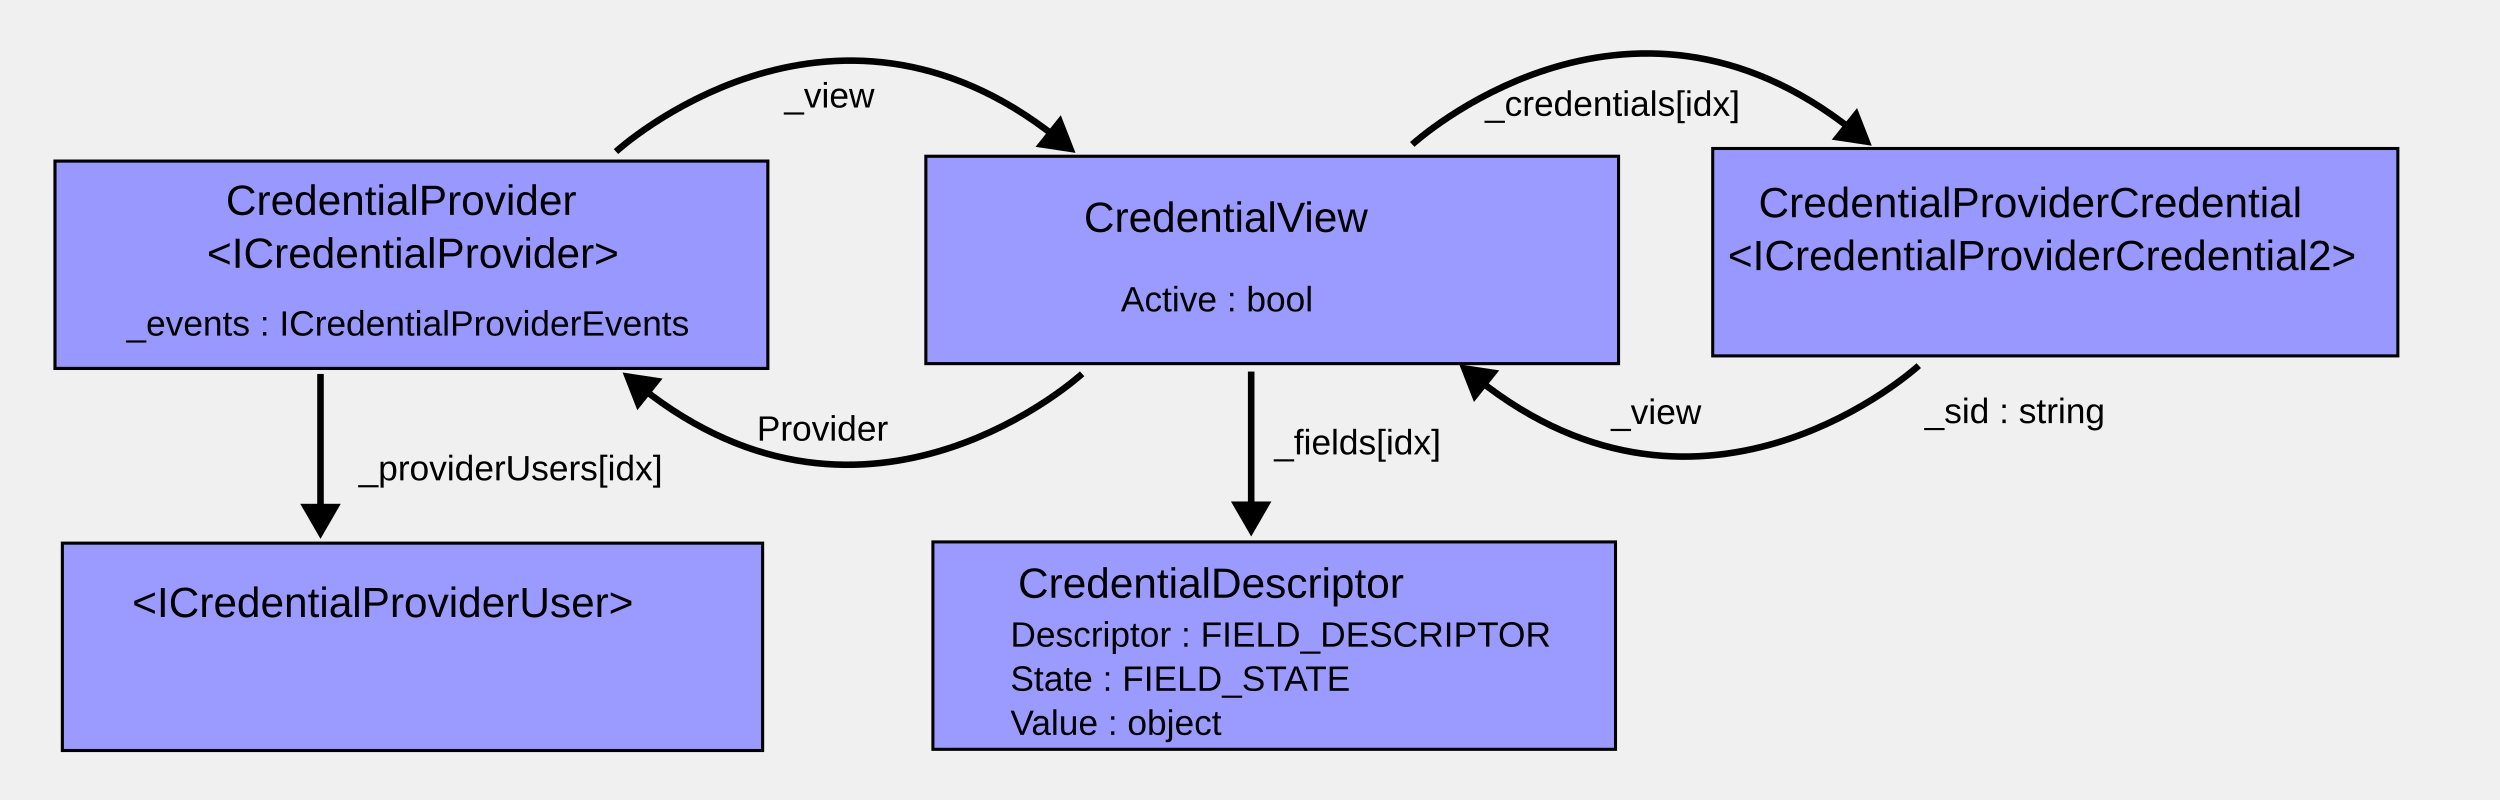
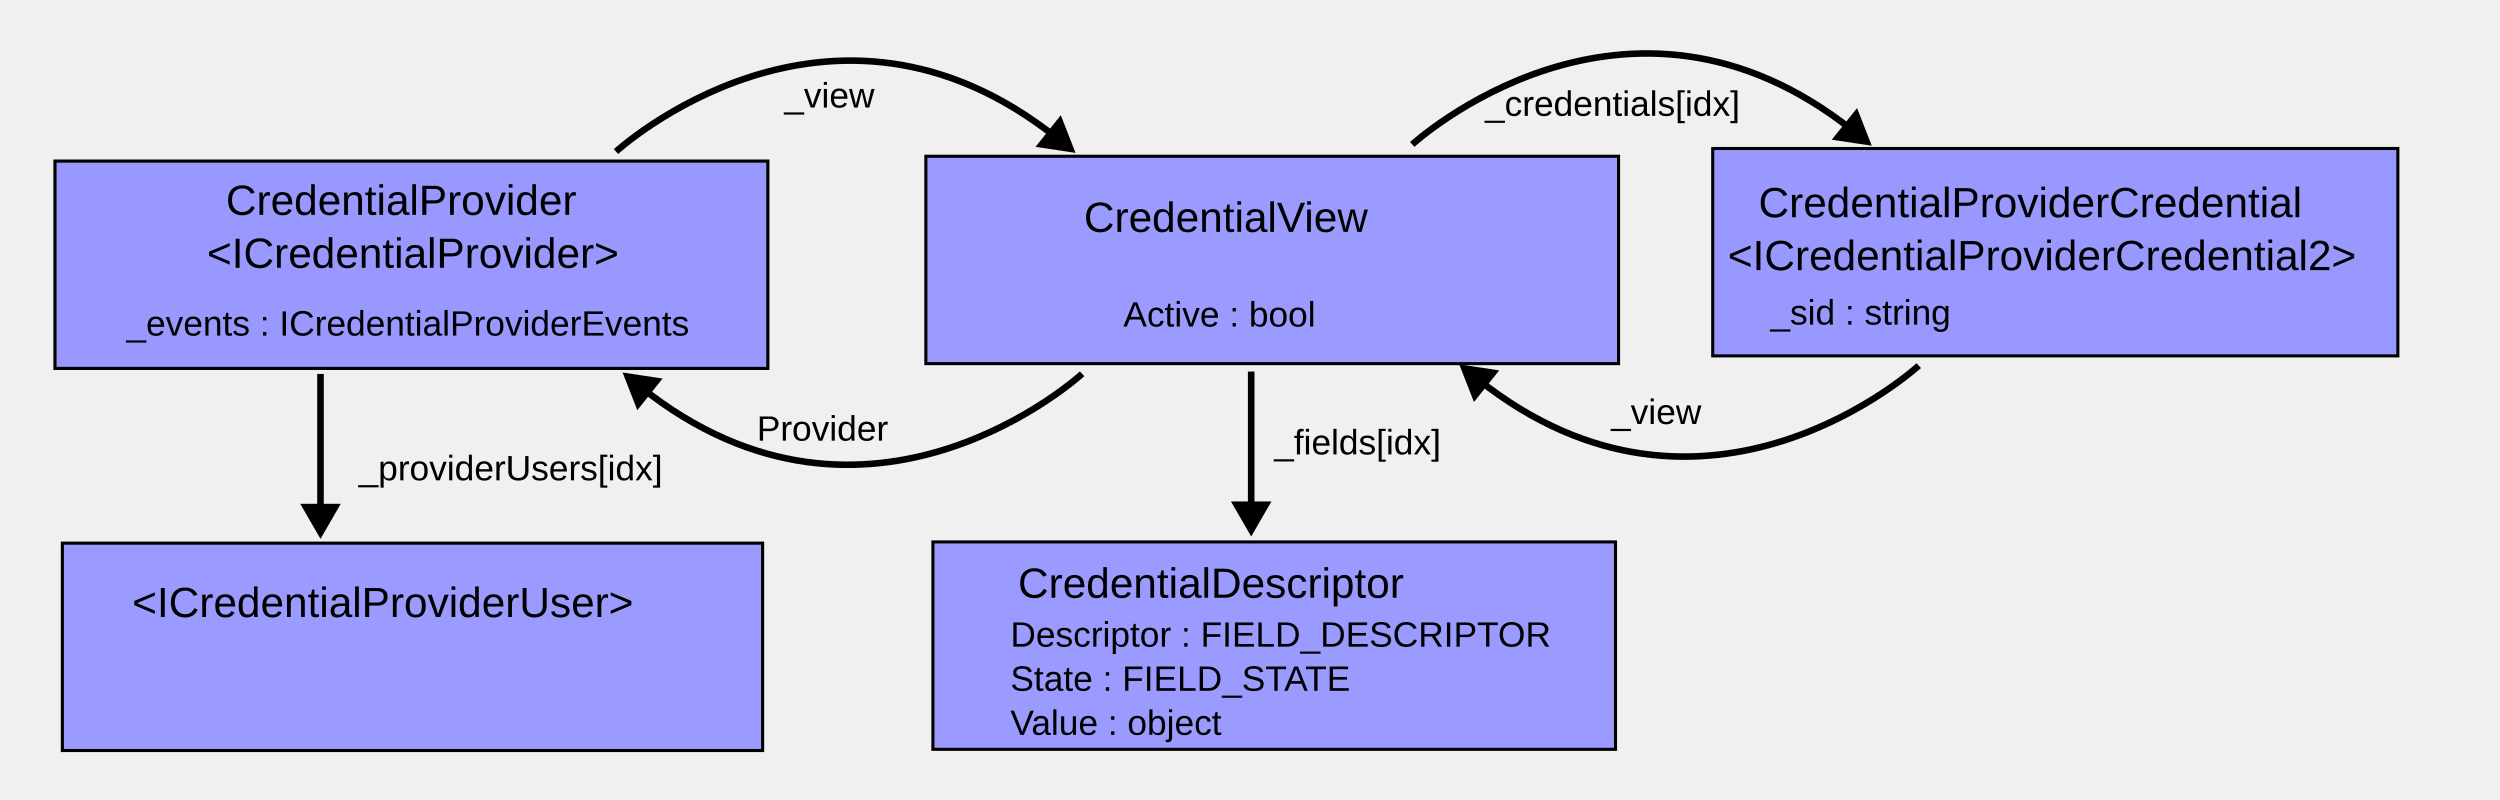
<svg xmlns="http://www.w3.org/2000/svg" width="250mm" height="80mm" viewBox="0 0 250 80" version="1.1" id="svg1">
  <defs id="defs1">
    <rect x="510.149" y="301.886" width="30.571" height="47.767" id="rect6" />
    <marker style="overflow:visible" id="Triangle" refX="0" refY="0" orient="auto-start-reverse" markerWidth="1" markerHeight="1" viewBox="0 0 1 1" preserveAspectRatio="xMidYMid">
      <path transform="scale(0.5)" style="fill:context-stroke;fill-rule:evenodd;stroke:context-stroke;stroke-width:1pt" d="M 5.77,0 -2.88,5 V -5 Z" id="path135" />
    </marker>
    <marker style="overflow:visible" id="Triangle-2" refX="0" refY="0" orient="auto-start-reverse" markerWidth="1" markerHeight="1" viewBox="0 0 1 1" preserveAspectRatio="xMidYMid">
      <path transform="scale(0.5)" style="fill:context-stroke;fill-rule:evenodd;stroke:context-stroke;stroke-width:1pt" d="M 5.77,0 -2.88,5 V -5 Z" id="path135-2" />
    </marker>
    <marker style="overflow:visible" id="Triangle-7" refX="0" refY="0" orient="auto-start-reverse" markerWidth="1" markerHeight="1" viewBox="0 0 1 1" preserveAspectRatio="xMidYMid">
      <path transform="scale(0.5)" style="fill:context-stroke;fill-rule:evenodd;stroke:context-stroke;stroke-width:1pt" d="M 5.77,0 -2.88,5 V -5 Z" id="path135-6" />
    </marker>
    <marker style="overflow:visible" id="Triangle-79" refX="0" refY="0" orient="auto-start-reverse" markerWidth="1" markerHeight="1" viewBox="0 0 1 1" preserveAspectRatio="xMidYMid">
      <path transform="scale(0.5)" style="fill:context-stroke;fill-rule:evenodd;stroke:context-stroke;stroke-width:1pt" d="M 5.77,0 -2.88,5 V -5 Z" id="path135-5" />
    </marker>
    <marker style="overflow:visible" id="Triangle-2-2" refX="0" refY="0" orient="auto-start-reverse" markerWidth="1" markerHeight="1" viewBox="0 0 1 1" preserveAspectRatio="xMidYMid">
      <path transform="scale(0.5)" style="fill:context-stroke;fill-rule:evenodd;stroke:context-stroke;stroke-width:1pt" d="M 5.77,0 -2.88,5 V -5 Z" id="path135-2-3" />
    </marker>
  </defs>
  <g id="layer1">
    <text xml:space="preserve" style="font-style:normal;font-variant:normal;font-weight:normal;font-stretch:normal;font-size:5.644px;font-family:Arial;-inkscape-font-specification:'Arial, Normal';font-variant-ligatures:normal;font-variant-caps:normal;font-variant-numeric:normal;font-variant-east-asian:normal;text-align:start;writing-mode:lr-tb;direction:ltr;text-anchor:start;fill:#ffffff;stroke-width:0.265;stroke-dasharray:none" x="10.111" y="48.531" id="text2">
      <tspan id="tspan2" style="font-style:normal;font-variant:normal;font-weight:normal;font-stretch:normal;font-size:5.644px;font-family:Arial;-inkscape-font-specification:'Arial, Normal';font-variant-ligatures:normal;font-variant-caps:normal;font-variant-numeric:normal;font-variant-east-asian:normal;stroke-width:0.265" x="10.111" y="48.531" />
    </text>
    <rect style="fill:#9898ff;fill-opacity:1;stroke:#000000;stroke-width:0.308;stroke-dasharray:none;stroke-opacity:1" id="rect2-2-5" width="68.513" height="20.74" x="171.272" y="14.849" />
    <rect style="fill:#9898ff;fill-opacity:1;stroke:#000000;stroke-width:0.314;stroke-dasharray:none;stroke-opacity:1" id="rect2-2-5-1" width="71.287" height="20.734" x="5.498" y="16.108" />
    <rect style="fill:#9b9bff;fill-opacity:1;stroke:#000000;stroke-width:0.31;stroke-dasharray:none;stroke-opacity:1" id="rect2-2-5-7" width="69.269" height="20.738" x="92.586" y="15.625" />
    <rect style="fill:#9b9bff;fill-opacity:1;stroke:#000000;stroke-width:0.307;stroke-dasharray:none;stroke-opacity:1" id="rect2-2-5-7-8" width="68.261" height="20.741" x="93.29" y="54.192" />
    <rect style="fill:#9b9bff;fill-opacity:1;stroke:#000000;stroke-width:0.311;stroke-dasharray:none;stroke-opacity:1" id="rect2-2-5-7-8-6" width="70.026" height="20.737" x="6.236" y="54.315" />
    <text xml:space="preserve" style="font-size:4.233px;font-family:Arial;-inkscape-font-specification:'Arial, Normal';text-align:center;writing-mode:lr-tb;direction:ltr;text-anchor:middle;fill:#000000;fill-opacity:1;stroke:none;stroke-width:0.758;stroke-dasharray:none;stroke-dashoffset:0;stroke-opacity:1" x="44.234" y="21.485" id="text1">
      <tspan id="tspan1" style="font-size:4.233px;text-align:center;text-anchor:middle;fill:#000000;fill-opacity:1;stroke:none;stroke-width:0.758;stroke-dasharray:none;stroke-dashoffset:0;stroke-opacity:1" x="44.234" y="21.485">CredentialProvider</tspan>
      <tspan style="font-size:4.233px;text-align:center;text-anchor:middle;fill:#000000;fill-opacity:1;stroke:none;stroke-width:0.758;stroke-dasharray:none;stroke-dashoffset:0;stroke-opacity:1" x="44.234" y="26.777" id="tspan3">&lt;ICredentialProvider&gt;</tspan>
    </text>
    <text xml:space="preserve" style="font-size:3.528px;font-family:Arial;-inkscape-font-specification:'Arial, Normal';text-align:start;writing-mode:lr-tb;direction:ltr;text-anchor:start;fill:#000000;fill-opacity:1;stroke:none;stroke-width:0.758;stroke-dasharray:none;stroke-dashoffset:0;stroke-opacity:1" x="35.859" y="48.031" id="text1-88">
      <tspan style="font-size:3.528px;text-align:start;text-anchor:start;fill:#000000;fill-opacity:1;stroke:none;stroke-width:0.758;stroke-dasharray:none;stroke-dashoffset:0;stroke-opacity:1" x="35.859" y="48.031" id="tspan4">_providerUsers[idx]</tspan>
    </text>
    <text xml:space="preserve" style="font-size:3.528px;font-family:Arial;-inkscape-font-specification:'Arial, Normal';text-align:start;writing-mode:lr-tb;direction:ltr;text-anchor:start;fill:#000000;fill-opacity:1;stroke:none;stroke-width:0.758;stroke-dasharray:none;stroke-dashoffset:0;stroke-opacity:1" x="12.64" y="33.558" id="text1-88-79">
      <tspan style="font-size:3.528px;text-align:start;text-anchor:start;fill:#000000;fill-opacity:1;stroke:none;stroke-width:0.758;stroke-dasharray:none;stroke-dashoffset:0;stroke-opacity:1" x="12.64" y="33.558" id="tspan4-4">_events : ICredentialProviderEvents</tspan>
    </text>
    <text xml:space="preserve" style="font-size:3.528px;font-family:Arial;-inkscape-font-specification:'Arial, Normal';text-align:start;writing-mode:lr-tb;direction:ltr;text-anchor:start;fill:#000000;fill-opacity:1;stroke:none;stroke-width:0.758;stroke-dasharray:none;stroke-dashoffset:0;stroke-opacity:1" x="127.417" y="45.441" id="text1-88-7">
      <tspan style="font-size:3.528px;text-align:start;text-anchor:start;fill:#000000;fill-opacity:1;stroke:none;stroke-width:0.758;stroke-dasharray:none;stroke-dashoffset:0;stroke-opacity:1" x="127.417" y="45.441" id="tspan5">_fields[idx]</tspan>
    </text>
    <text xml:space="preserve" style="font-size:3.528px;font-family:Arial;-inkscape-font-specification:'Arial, Normal';text-align:start;writing-mode:lr-tb;direction:ltr;text-anchor:start;fill:#000000;fill-opacity:1;stroke:none;stroke-width:0.758;stroke-dasharray:none;stroke-dashoffset:0;stroke-opacity:1" x="101.038" y="64.667" id="text1-88-7-4">
      <tspan style="font-size:3.528px;text-align:start;text-anchor:start;fill:#000000;fill-opacity:1;stroke:none;stroke-width:0.758;stroke-dasharray:none;stroke-dashoffset:0;stroke-opacity:1" x="101.038" y="64.667" id="tspan5-23">Descriptor : FIELD_DESCRIPTOR</tspan>
      <tspan style="font-size:3.528px;text-align:start;text-anchor:start;fill:#000000;fill-opacity:1;stroke:none;stroke-width:0.758;stroke-dasharray:none;stroke-dashoffset:0;stroke-opacity:1" x="101.038" y="69.077" id="tspan7">State : FIELD_STATE</tspan>
      <tspan style="font-size:3.528px;text-align:start;text-anchor:start;fill:#000000;fill-opacity:1;stroke:none;stroke-width:0.758;stroke-dasharray:none;stroke-dashoffset:0;stroke-opacity:1" x="101.038" y="73.487" id="tspan9">Value : object</tspan>
    </text>
-     <text xml:space="preserve" style="font-size:3.528px;font-family:Arial;-inkscape-font-specification:'Arial, Normal';text-align:start;writing-mode:lr-tb;direction:ltr;text-anchor:start;fill:#000000;fill-opacity:1;stroke:none;stroke-width:0.758;stroke-dasharray:none;stroke-dashoffset:0;stroke-opacity:1" x="112.088" y="31.14" id="text1-88-7-1">
-       <tspan style="font-size:3.528px;text-align:start;text-anchor:start;fill:#000000;fill-opacity:1;stroke:none;stroke-width:0.758;stroke-dasharray:none;stroke-dashoffset:0;stroke-opacity:1" x="112.088" y="31.14" id="tspan5-2">Active : bool</tspan>
+     <text xml:space="preserve" style="font-size:3.528px;font-family:Arial;-inkscape-font-specification:'Arial, Normal';text-align:start;writing-mode:lr-tb;direction:ltr;text-anchor:start;fill:#000000;fill-opacity:1;stroke:none;stroke-width:0.758;stroke-dasharray:none;stroke-dashoffset:0;stroke-opacity:1" x="112.34" y="32.657" id="text1-88-7-1">
+       <tspan style="font-size:3.528px;text-align:start;text-anchor:start;fill:#000000;fill-opacity:1;stroke:none;stroke-width:0.758;stroke-dasharray:none;stroke-dashoffset:0;stroke-opacity:1" x="112.34" y="32.657" id="tspan5-2">Active : bool</tspan>
    </text>
-     <text xml:space="preserve" style="font-size:3.528px;font-family:Arial;-inkscape-font-specification:'Arial, Normal';text-align:start;writing-mode:lr-tb;direction:ltr;text-anchor:start;fill:#000000;fill-opacity:1;stroke:none;stroke-width:0.758;stroke-dasharray:none;stroke-dashoffset:0;stroke-opacity:1" x="192.46" y="42.313" id="text1-88-7-6">
-       <tspan style="font-size:3.528px;text-align:start;text-anchor:start;fill:#000000;fill-opacity:1;stroke:none;stroke-width:0.758;stroke-dasharray:none;stroke-dashoffset:0;stroke-opacity:1" x="192.46" y="42.313" id="tspan5-4">_sid : string</tspan>
+     <text xml:space="preserve" style="font-size:3.528px;font-family:Arial;-inkscape-font-specification:'Arial, Normal';text-align:start;writing-mode:lr-tb;direction:ltr;text-anchor:start;fill:#000000;fill-opacity:1;stroke:none;stroke-width:0.758;stroke-dasharray:none;stroke-dashoffset:0;stroke-opacity:1" x="177.041" y="32.455" id="text1-88-7-6">
+       <tspan style="font-size:3.528px;text-align:start;text-anchor:start;fill:#000000;fill-opacity:1;stroke:none;stroke-width:0.758;stroke-dasharray:none;stroke-dashoffset:0;stroke-opacity:1" x="177.041" y="32.455" id="tspan5-4">_sid : string</tspan>
    </text>
    <text xml:space="preserve" style="font-size:3.528px;font-family:Arial;-inkscape-font-specification:'Arial, Normal';text-align:center;writing-mode:lr-tb;direction:ltr;text-anchor:middle;fill:#000000;fill-opacity:1;stroke:none;stroke-width:0.758;stroke-dasharray:none;stroke-dashoffset:0;stroke-opacity:1" x="85.382" y="10.754" id="text1-8">
      <tspan style="font-size:3.528px;text-align:center;text-anchor:middle;fill:#000000;fill-opacity:1;stroke:none;stroke-width:0.758;stroke-dasharray:none;stroke-dashoffset:0;stroke-opacity:1" x="85.382" y="10.754" id="tspan3-5">_view</tspan>
    </text>
    <text xml:space="preserve" style="font-size:3.528px;font-family:Arial;-inkscape-font-specification:'Arial, Normal';text-align:center;writing-mode:lr-tb;direction:ltr;text-anchor:middle;fill:#000000;fill-opacity:1;stroke:none;stroke-width:0.758;stroke-dasharray:none;stroke-dashoffset:0;stroke-opacity:1" x="84.7" y="44.066" id="text1-8-6">
      <tspan style="font-size:3.528px;text-align:center;text-anchor:middle;fill:#000000;fill-opacity:1;stroke:none;stroke-width:0.758;stroke-dasharray:none;stroke-dashoffset:0;stroke-opacity:1" x="84.7" y="44.066" id="tspan3-5-0">Provider</tspan>
    </text>
    <text xml:space="preserve" style="font-size:3.528px;font-family:Arial;-inkscape-font-specification:'Arial, Normal';text-align:center;writing-mode:lr-tb;direction:ltr;text-anchor:middle;fill:#000000;fill-opacity:1;stroke:none;stroke-width:0.758;stroke-dasharray:none;stroke-dashoffset:0;stroke-opacity:1" x="168.066" y="42.401" id="text1-8-6-1">
      <tspan style="font-size:3.528px;text-align:center;text-anchor:middle;fill:#000000;fill-opacity:1;stroke:none;stroke-width:0.758;stroke-dasharray:none;stroke-dashoffset:0;stroke-opacity:1" x="168.066" y="42.401" id="tspan3-5-0-3">_view</tspan>
    </text>
    <text xml:space="preserve" style="font-size:4.233px;font-family:Arial;-inkscape-font-specification:'Arial, Normal';text-align:center;writing-mode:lr-tb;direction:ltr;text-anchor:middle;fill:#000000;fill-opacity:1;stroke:none;stroke-width:0.758;stroke-dasharray:none;stroke-dashoffset:0" x="207.147" y="21.718" id="text1-1">
      <tspan id="tspan1-4" style="font-size:4.233px;text-align:center;text-anchor:middle;fill:#000000;fill-opacity:1;stroke:none;stroke-width:0.758;stroke-dasharray:none;stroke-dashoffset:0" x="207.147" y="21.718">CredentialProviderCredential</tspan>
      <tspan style="font-size:4.233px;text-align:center;text-anchor:middle;fill:#000000;fill-opacity:1;stroke:none;stroke-width:0.758;stroke-dasharray:none;stroke-dashoffset:0" x="207.147" y="27.01" id="tspan3-2">&lt;ICredentialProviderCredential2&gt;</tspan>
    </text>
    <text xml:space="preserve" style="font-size:4.233px;font-family:Arial;-inkscape-font-specification:'Arial, Normal';text-align:center;writing-mode:lr-tb;direction:ltr;text-anchor:middle;fill:#000000;fill-opacity:1;stroke:none;stroke-width:0.758;stroke-dasharray:none;stroke-dashoffset:0" x="125.527" y="23.187" id="text1-5">
      <tspan style="font-size:4.233px;text-align:center;text-anchor:middle;fill:#000000;fill-opacity:1;stroke:none;stroke-width:0.758;stroke-dasharray:none;stroke-dashoffset:0" x="125.527" y="23.187" id="tspan3-1">CredentialView</tspan>
    </text>
    <text xml:space="preserve" style="font-size:4.233px;font-family:Arial;-inkscape-font-specification:'Arial, Normal';text-align:center;writing-mode:lr-tb;direction:ltr;text-anchor:middle;fill:#000000;fill-opacity:1;stroke:none;stroke-width:0.758;stroke-dasharray:none;stroke-dashoffset:0" x="124.034" y="59.774" id="text1-5-5">
      <tspan style="font-size:4.233px;text-align:center;text-anchor:middle;fill:#000000;fill-opacity:1;stroke:none;stroke-width:0.758;stroke-dasharray:none;stroke-dashoffset:0" x="124.034" y="59.774" id="tspan3-1-5">CredentialDescriptor</tspan>
    </text>
    <text xml:space="preserve" style="font-size:4.233px;font-family:Arial;-inkscape-font-specification:'Arial, Normal';text-align:center;writing-mode:lr-tb;direction:ltr;text-anchor:middle;fill:#000000;fill-opacity:1;stroke:none;stroke-width:0.758;stroke-dasharray:none;stroke-dashoffset:0" x="41.224" y="61.705" id="text1-5-5-6">
      <tspan style="font-size:4.233px;text-align:center;text-anchor:middle;fill:#000000;fill-opacity:1;stroke:none;stroke-width:0.758;stroke-dasharray:none;stroke-dashoffset:0" x="41.224" y="61.705" id="tspan3-1-5-1">&lt;ICredentialProviderUser&gt;</tspan>
    </text>
    <path style="fill:none;fill-opacity:1;stroke:#000000;stroke-width:0.658;stroke-dasharray:none;stroke-dashoffset:0;stroke-opacity:1;marker-end:url(#Triangle)" d="m 61.599,15.159 c 0,0 21.303,-19.553 44.128,-1.329" id="path8" />
    <path style="fill:none;fill-opacity:1;stroke:#000000;stroke-width:0.658;stroke-dasharray:none;stroke-dashoffset:0;stroke-opacity:1;marker-end:url(#Triangle-2)" d="m 141.225,14.444 c 0,0 21.303,-19.553 44.128,-1.329" id="path8-6" />
    <text xml:space="preserve" style="font-size:4.939px;font-family:Arial;-inkscape-font-specification:'Arial, Normal';text-align:center;writing-mode:lr-tb;direction:ltr;text-anchor:middle;fill:none;fill-opacity:1;stroke:#000000;stroke-width:0.758;stroke-dasharray:none;stroke-dashoffset:0;stroke-opacity:1" x="62.939" y="7.33" id="text8">
      <tspan id="tspan8" style="stroke-width:0.758" x="62.939" y="7.33" />
    </text>
    <text xml:space="preserve" style="font-size:3.528px;font-family:Arial;-inkscape-font-specification:'Arial, Normal';text-align:center;writing-mode:lr-tb;direction:ltr;text-anchor:middle;fill:#000000;fill-opacity:1;stroke:none;stroke-width:0.758;stroke-dasharray:none;stroke-dashoffset:0;stroke-opacity:1" x="163.697" y="11.584" id="text1-8-65">
      <tspan style="font-size:3.528px;text-align:center;text-anchor:middle;fill:#000000;fill-opacity:1;stroke:none;stroke-width:0.758;stroke-dasharray:none;stroke-dashoffset:0;stroke-opacity:1" x="163.697" y="11.584" id="tspan3-5-09">_credentials[idx]</tspan>
    </text>
    <path style="fill:none;fill-opacity:1;stroke:#000000;stroke-width:0.658;stroke-dasharray:none;stroke-dashoffset:0;stroke-opacity:1;marker-end:url(#Triangle-7)" d="m 108.212,37.379 c 0,0 -21.303,19.553 -44.128,1.329" id="path8-8" />
    <path style="fill:none;fill-opacity:1;stroke:#000000;stroke-width:0.658;stroke-dasharray:none;stroke-dashoffset:0;stroke-opacity:1;marker-end:url(#Triangle-79)" d="m 191.876,36.562 c 0,0 -21.303,19.553 -44.128,1.329" id="path8-3" />
    <path style="fill:none;stroke:#000000;stroke-width:0.658;stroke-opacity:1;marker-end:url(#Triangle-2)" d="m 125.119,37.157 10e-6,14.155" id="path1" />
    <path style="fill:none;stroke:#000000;stroke-width:0.658;stroke-opacity:1;marker-end:url(#Triangle-2-2)" d="m 32.05,37.394 1e-5,14.155" id="path1-4" />
    <text xml:space="preserve" transform="scale(0.2645833)" id="text6" style="font-size:16px;font-family:Arial;-inkscape-font-specification:'Arial, Normal';text-align:start;writing-mode:lr-tb;direction:ltr;white-space:pre;shape-inside:url(#rect6);display:inline;fill:none;stroke:#000000;stroke-width:2.487;stroke-opacity:1" />
  </g>
</svg>
